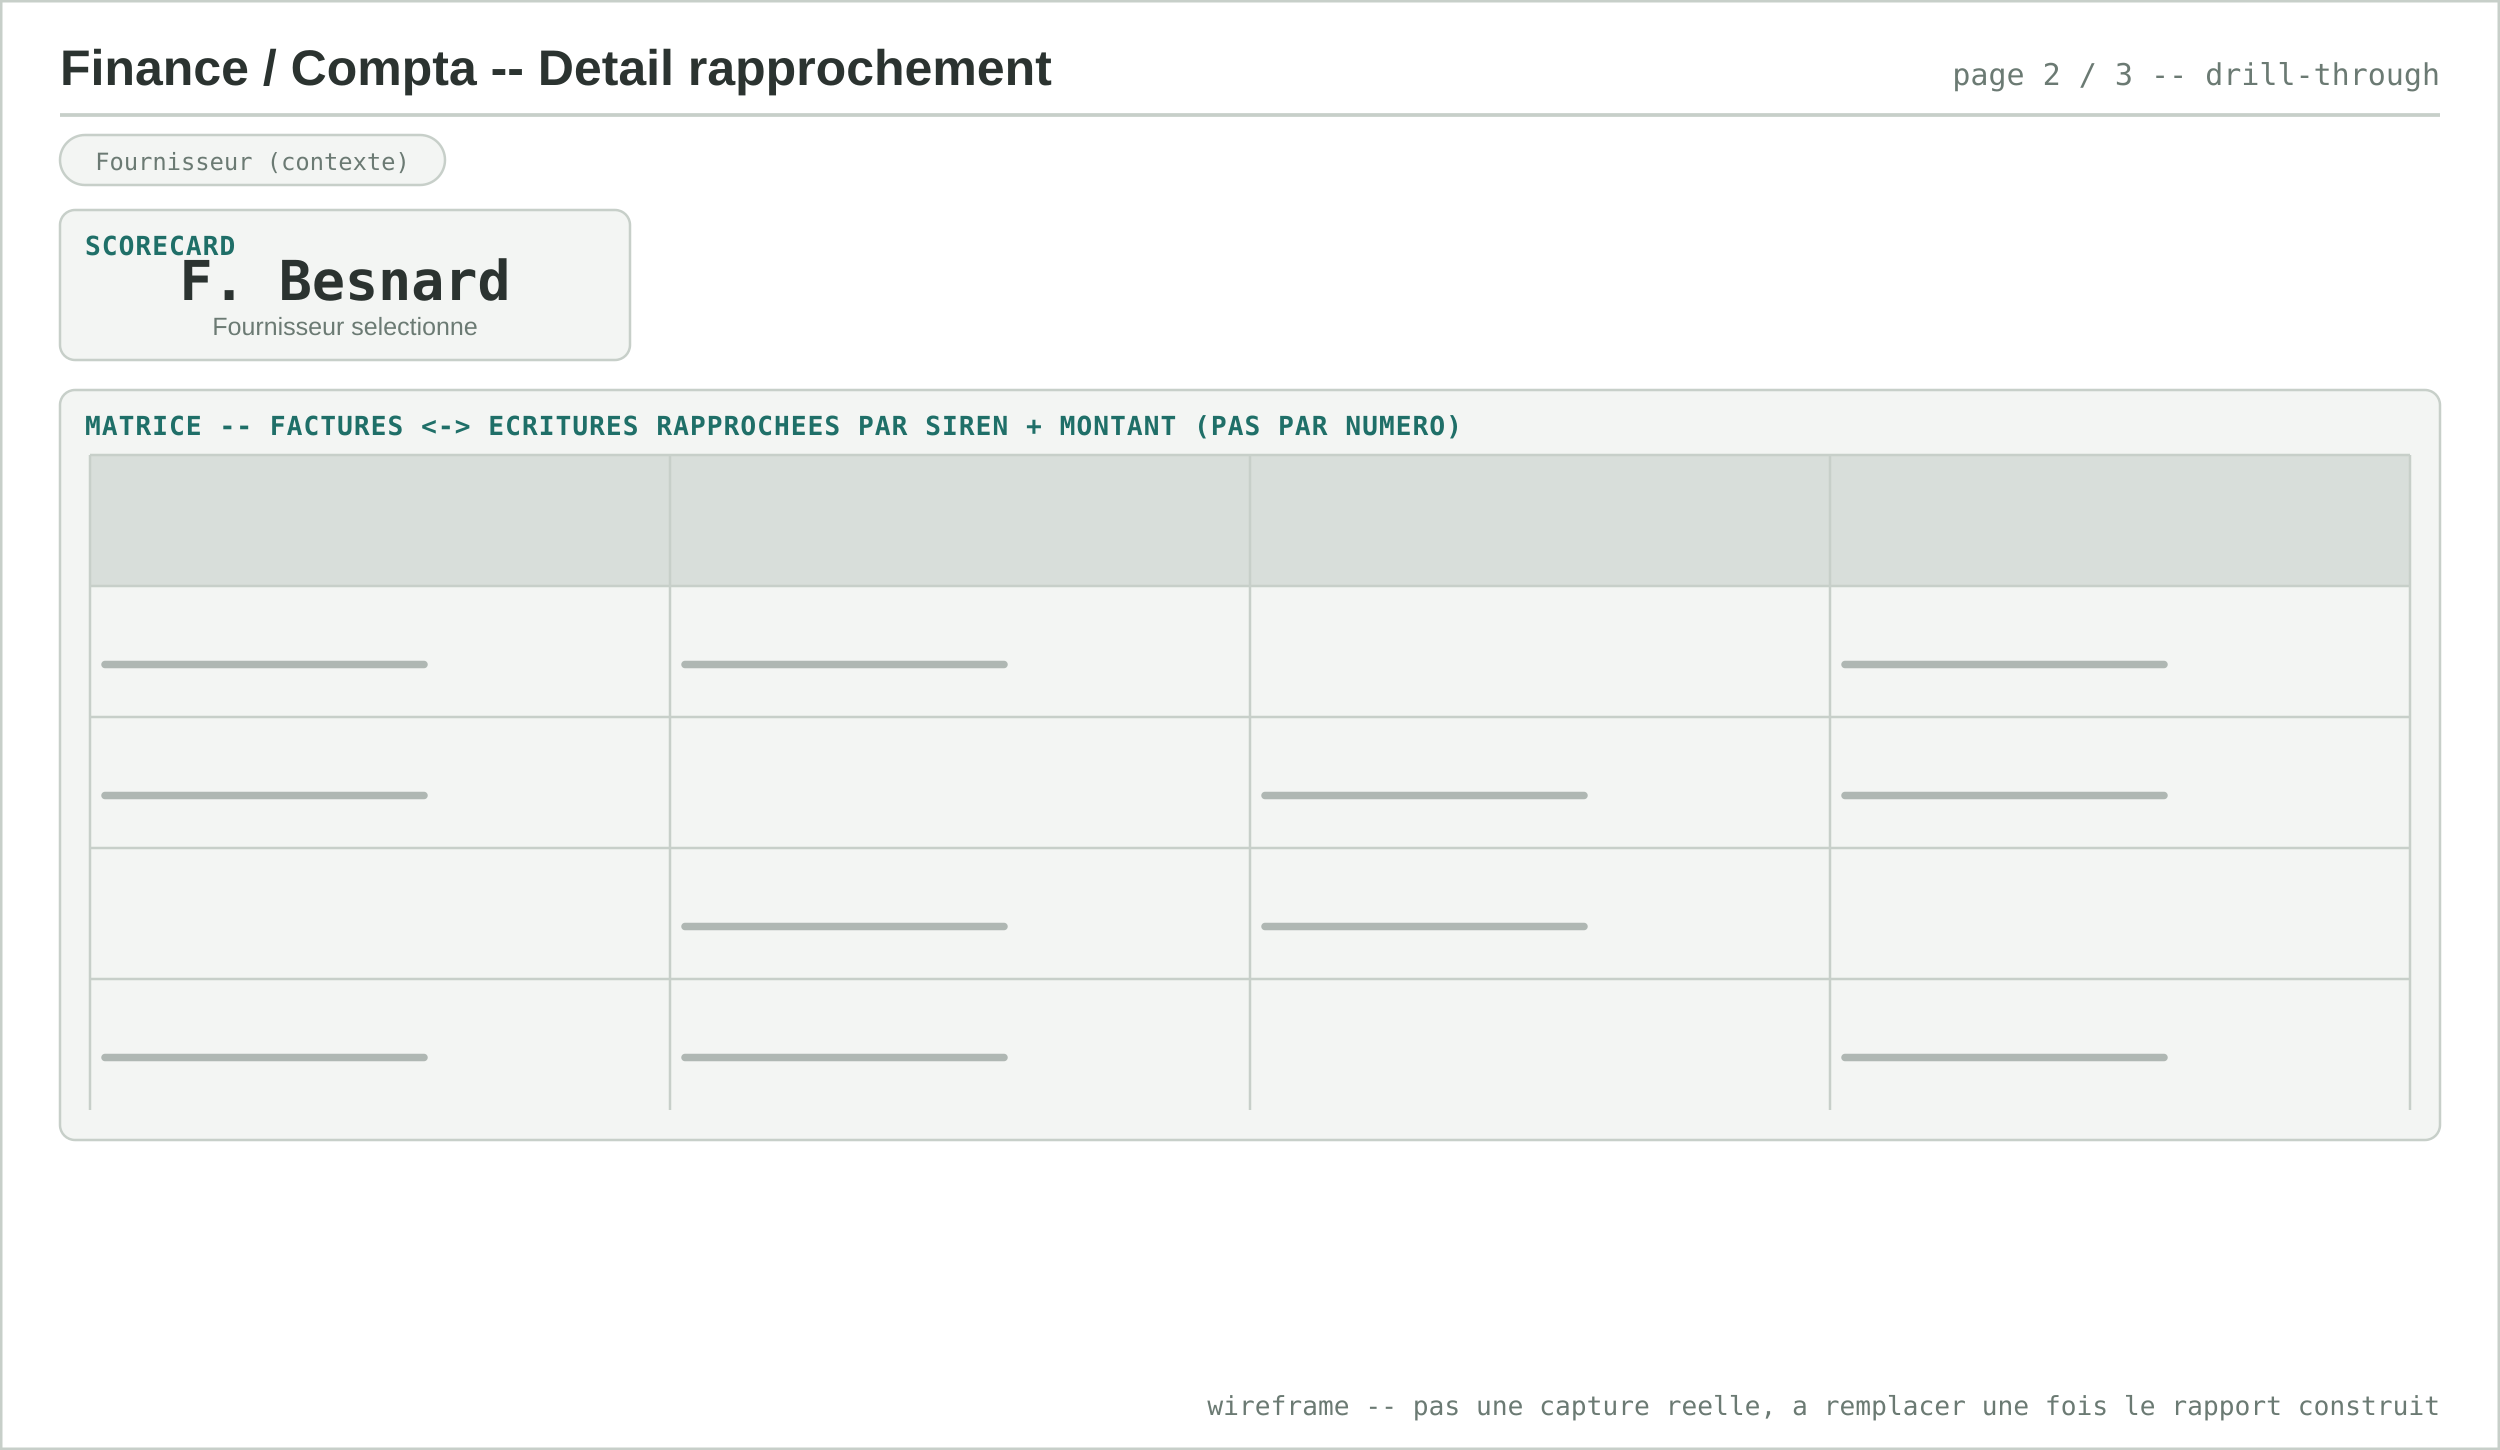
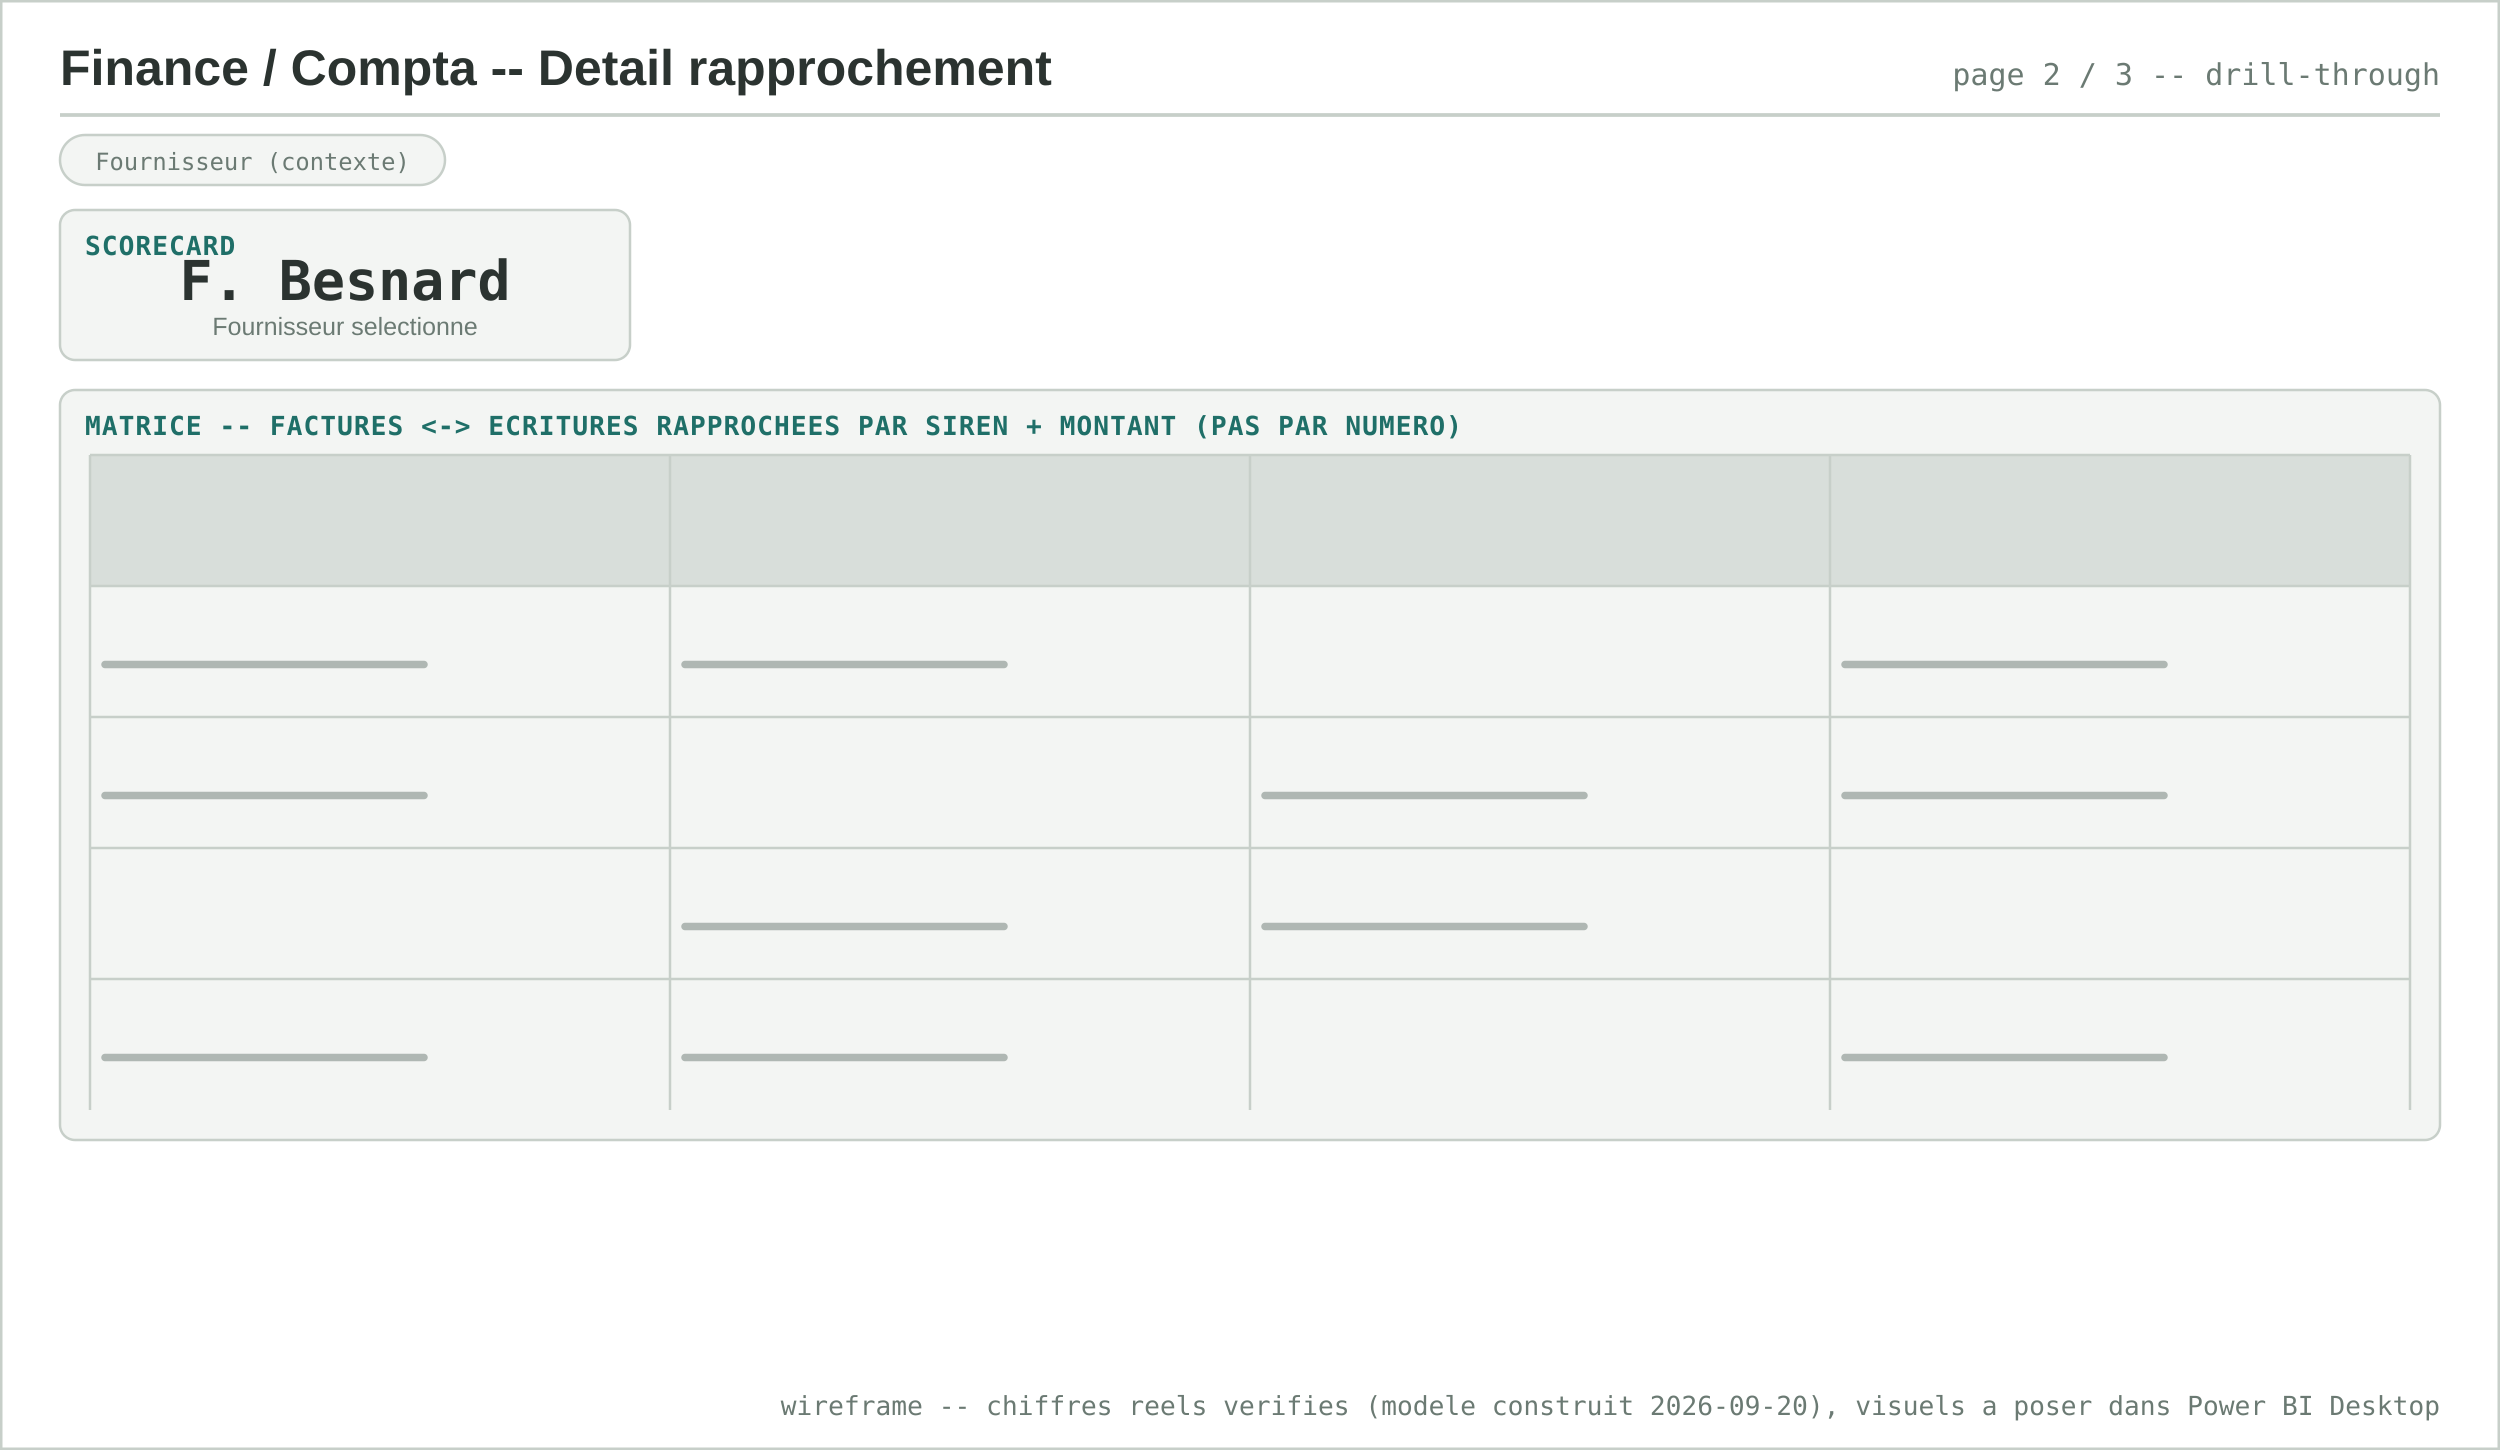
<svg xmlns="http://www.w3.org/2000/svg" viewBox="0 0 1000 580" font-family="IBM Plex Sans, Arial, sans-serif">
  <rect x="0" y="0" width="1000" height="580" fill="#ffffff" />
  <rect x="0.5" y="0.5" width="999" height="579" fill="none" stroke="#c7cfc9" />
  <text x="24" y="34" font-family="IBM Plex Sans, Arial, sans-serif" font-size="20" font-weight="700" fill="#2b3330">Finance / Compta -- Detail rapprochement</text>
  <text x="976" y="34" text-anchor="end" font-family="IBM Plex Mono, monospace" font-size="12" fill="#6b7a73">page 2 / 3 -- drill-through</text>
  <line x1="24" y1="46" x2="976" y2="46" stroke="#c7cfc9" stroke-width="1.5" />
-   <text x="976" y="566" text-anchor="end" font-family="IBM Plex Mono, monospace" font-size="10.5" fill="#6b7a73">wireframe -- pas une capture reelle, a remplacer une fois le rapport construit</text>
+   <text x="976" y="566" text-anchor="end" font-family="IBM Plex Mono, monospace" font-size="10.5" fill="#6b7a73">wireframe -- chiffres reels verifies (modele construit 2026-09-20), visuels a poser dans Power BI Desktop</text>
  <rect x="24" y="54" width="154" height="20" rx="10" fill="#f3f5f3" stroke="#c7cfc9" />
  <text x="101" y="68" text-anchor="middle" font-family="IBM Plex Mono, monospace" font-size="9.5" fill="#6b7a73">Fournisseur (contexte)</text>
  <rect x="24" y="84" width="228" height="60" rx="6" fill="#f3f5f3" stroke="#c7cfc9" />
  <text x="34" y="102" font-family="IBM Plex Mono, monospace" font-size="10.5" font-weight="600" letter-spacing="0.4" fill="#1f6f68">SCORECARD</text>
  <text x="138.0" y="120.0" text-anchor="middle" font-family="IBM Plex Mono, monospace" font-size="22" font-weight="700" fill="#2b3330">F. Besnard</text>
  <text x="138.0" y="134" text-anchor="middle" font-family="IBM Plex Sans, Arial, sans-serif" font-size="10" fill="#6b7a73">Fournisseur selectionne</text>
  <rect x="24" y="156" width="952" height="300" rx="6" fill="#f3f5f3" stroke="#c7cfc9" />
  <text x="34" y="174" font-family="IBM Plex Mono, monospace" font-size="10.5" font-weight="600" letter-spacing="0.4" fill="#1f6f68">MATRICE -- FACTURES &lt;-&gt; ECRITURES RAPPROCHEES PAR SIREN + MONTANT (PAS PAR NUMERO)</text>
  <rect x="36" y="182" width="928" height="52.4" fill="#c7cfc9" opacity="0.6" />
  <line x1="36" y1="182.0" x2="964" y2="182.0" stroke="#c7cfc9" />
  <line x1="36" y1="234.4" x2="964" y2="234.4" stroke="#c7cfc9" />
  <line x1="36" y1="286.8" x2="964" y2="286.8" stroke="#c7cfc9" />
  <line x1="36" y1="339.2" x2="964" y2="339.2" stroke="#c7cfc9" />
  <line x1="36" y1="391.6" x2="964" y2="391.6" stroke="#c7cfc9" />
  <line x1="36.0" y1="182" x2="36.0" y2="444.0" stroke="#c7cfc9" />
  <line x1="268.0" y1="182" x2="268.0" y2="444.0" stroke="#c7cfc9" />
  <line x1="500.0" y1="182" x2="500.0" y2="444.0" stroke="#c7cfc9" />
  <line x1="732.0" y1="182" x2="732.0" y2="444.0" stroke="#c7cfc9" />
  <line x1="964.0" y1="182" x2="964.0" y2="444.0" stroke="#c7cfc9" />
  <line x1="42.0" y1="265.8" x2="169.6" y2="265.8" stroke="#6b7a73" stroke-width="3" stroke-linecap="round" opacity="0.5" />
  <line x1="274.0" y1="265.8" x2="401.6" y2="265.8" stroke="#6b7a73" stroke-width="3" stroke-linecap="round" opacity="0.5" />
  <line x1="738.0" y1="265.8" x2="865.6" y2="265.8" stroke="#6b7a73" stroke-width="3" stroke-linecap="round" opacity="0.5" />
  <line x1="42.0" y1="318.2" x2="169.6" y2="318.2" stroke="#6b7a73" stroke-width="3" stroke-linecap="round" opacity="0.5" />
  <line x1="506.0" y1="318.2" x2="633.6" y2="318.2" stroke="#6b7a73" stroke-width="3" stroke-linecap="round" opacity="0.5" />
  <line x1="738.0" y1="318.2" x2="865.6" y2="318.2" stroke="#6b7a73" stroke-width="3" stroke-linecap="round" opacity="0.5" />
  <line x1="274.0" y1="370.6" x2="401.6" y2="370.6" stroke="#6b7a73" stroke-width="3" stroke-linecap="round" opacity="0.5" />
  <line x1="506.0" y1="370.6" x2="633.6" y2="370.6" stroke="#6b7a73" stroke-width="3" stroke-linecap="round" opacity="0.5" />
  <line x1="42.0" y1="423.0" x2="169.6" y2="423.0" stroke="#6b7a73" stroke-width="3" stroke-linecap="round" opacity="0.5" />
  <line x1="274.0" y1="423.0" x2="401.6" y2="423.0" stroke="#6b7a73" stroke-width="3" stroke-linecap="round" opacity="0.5" />
  <line x1="738.0" y1="423.0" x2="865.6" y2="423.0" stroke="#6b7a73" stroke-width="3" stroke-linecap="round" opacity="0.5" />
</svg>
